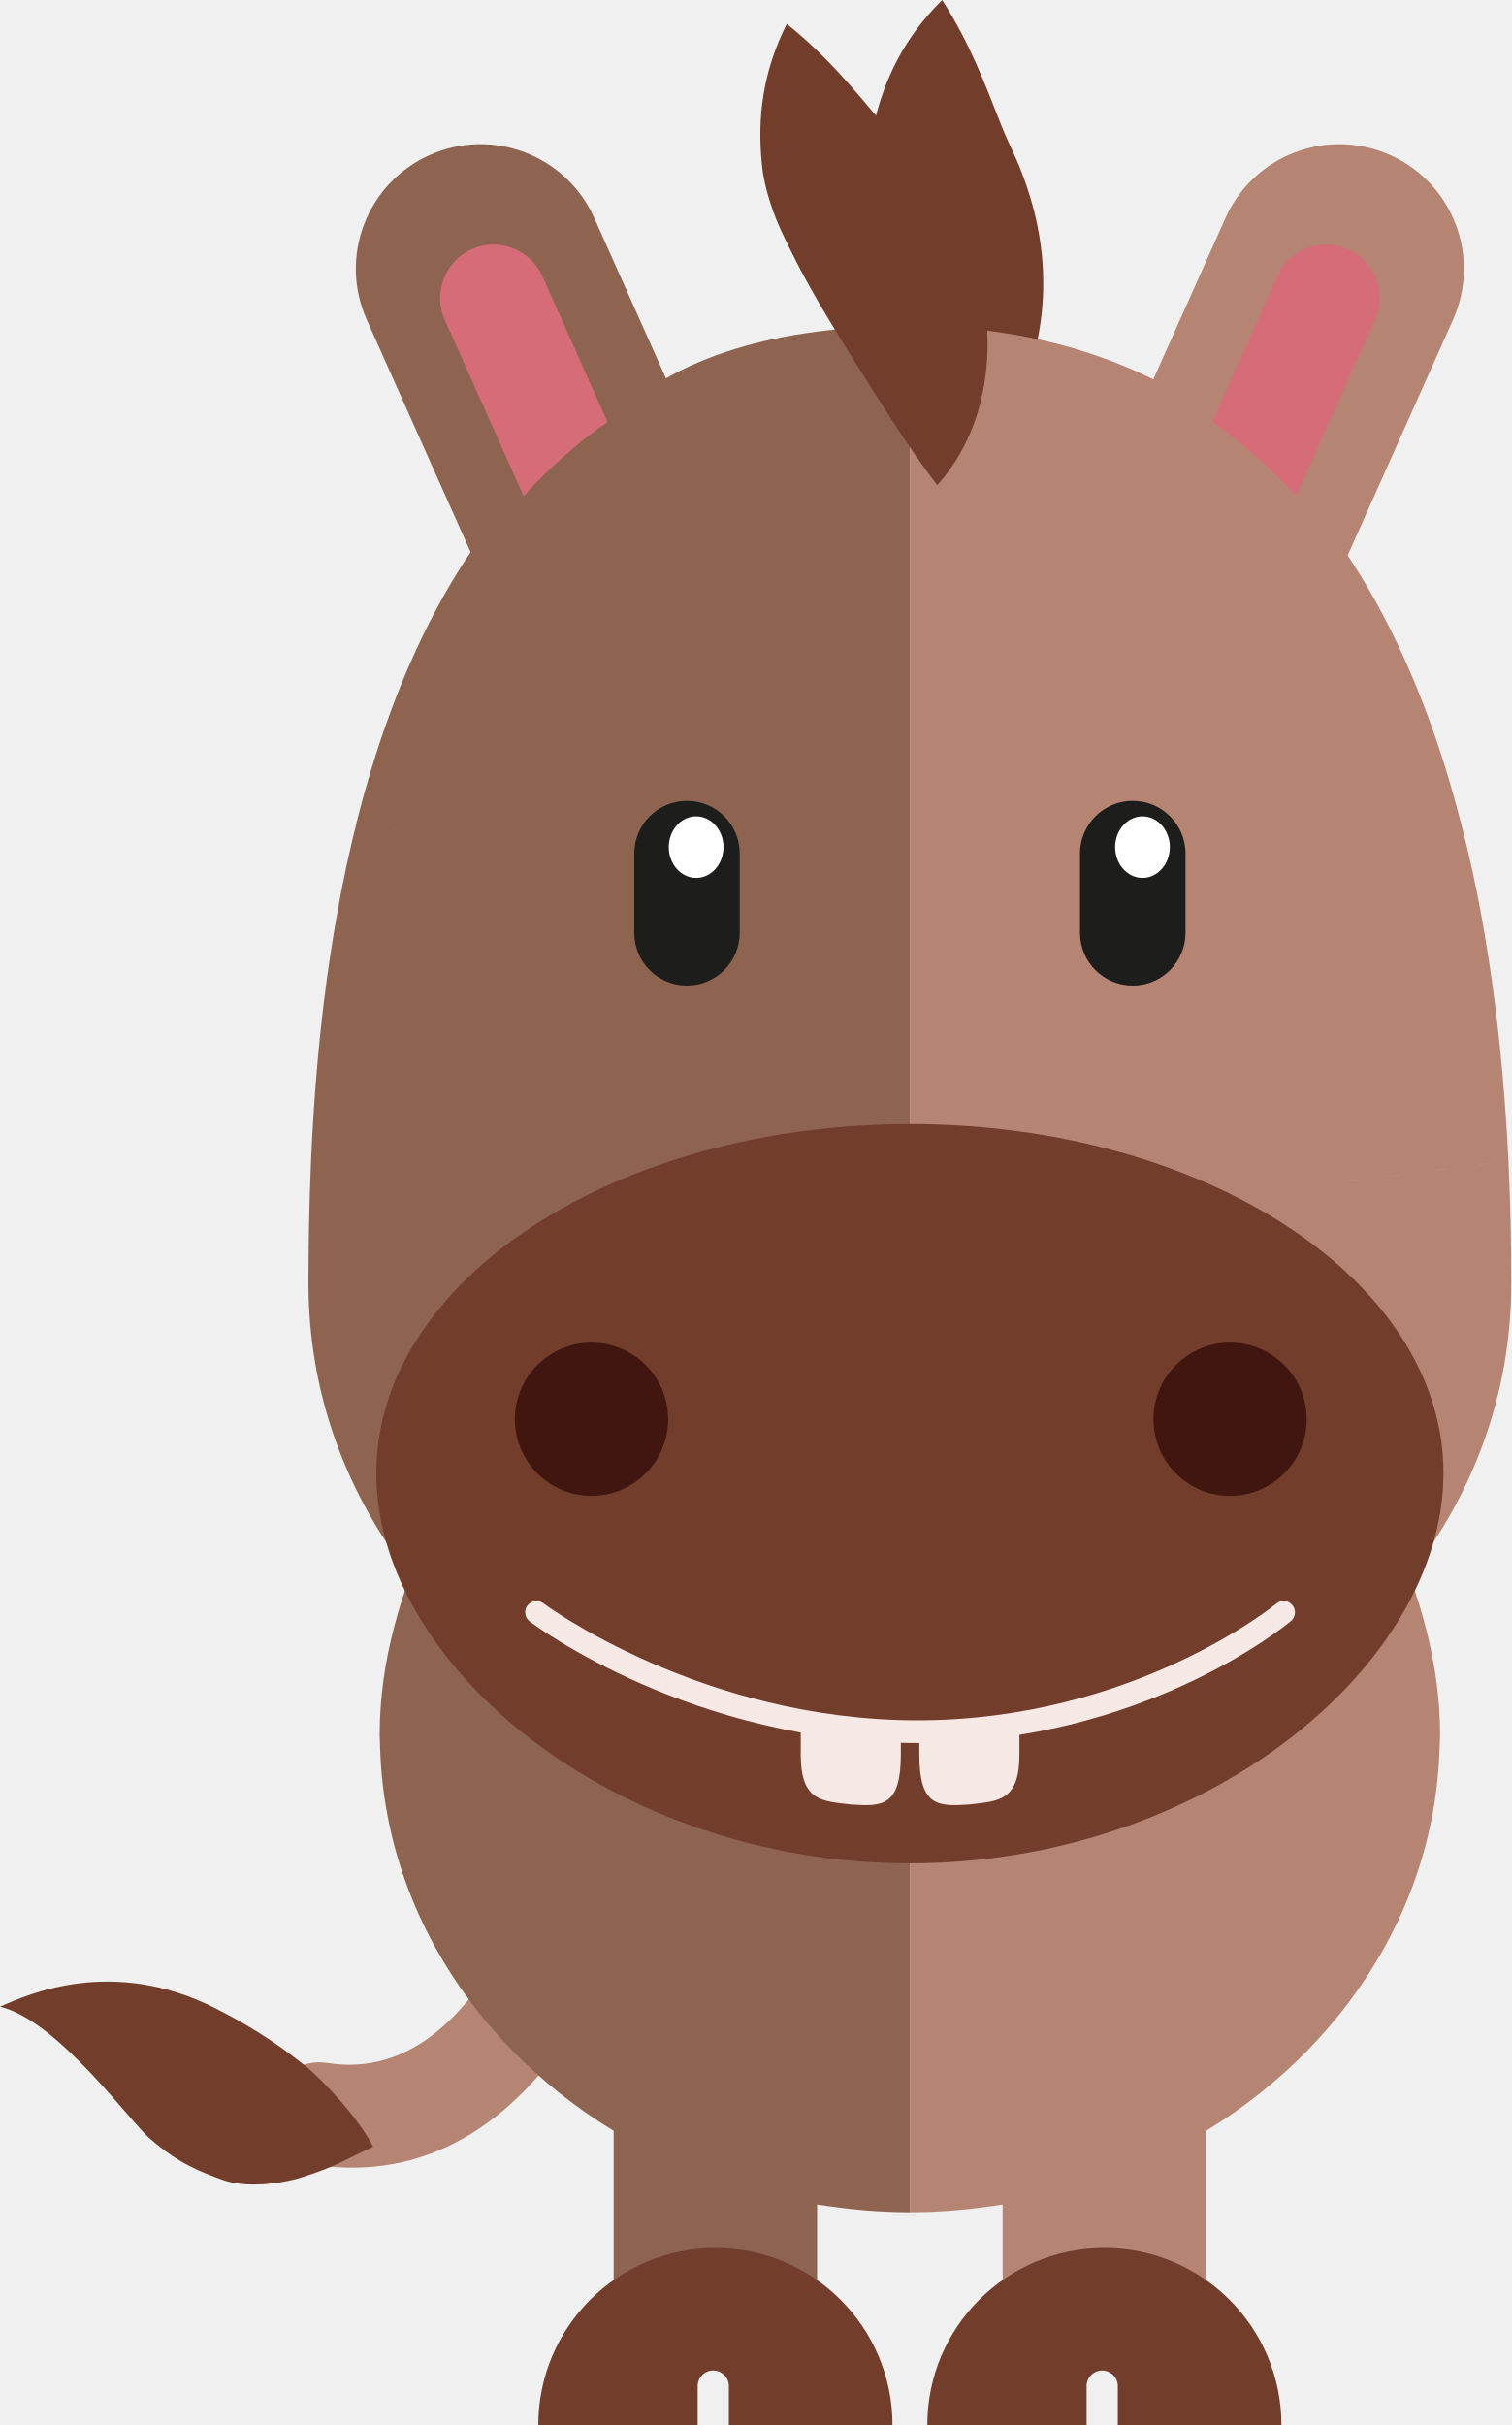
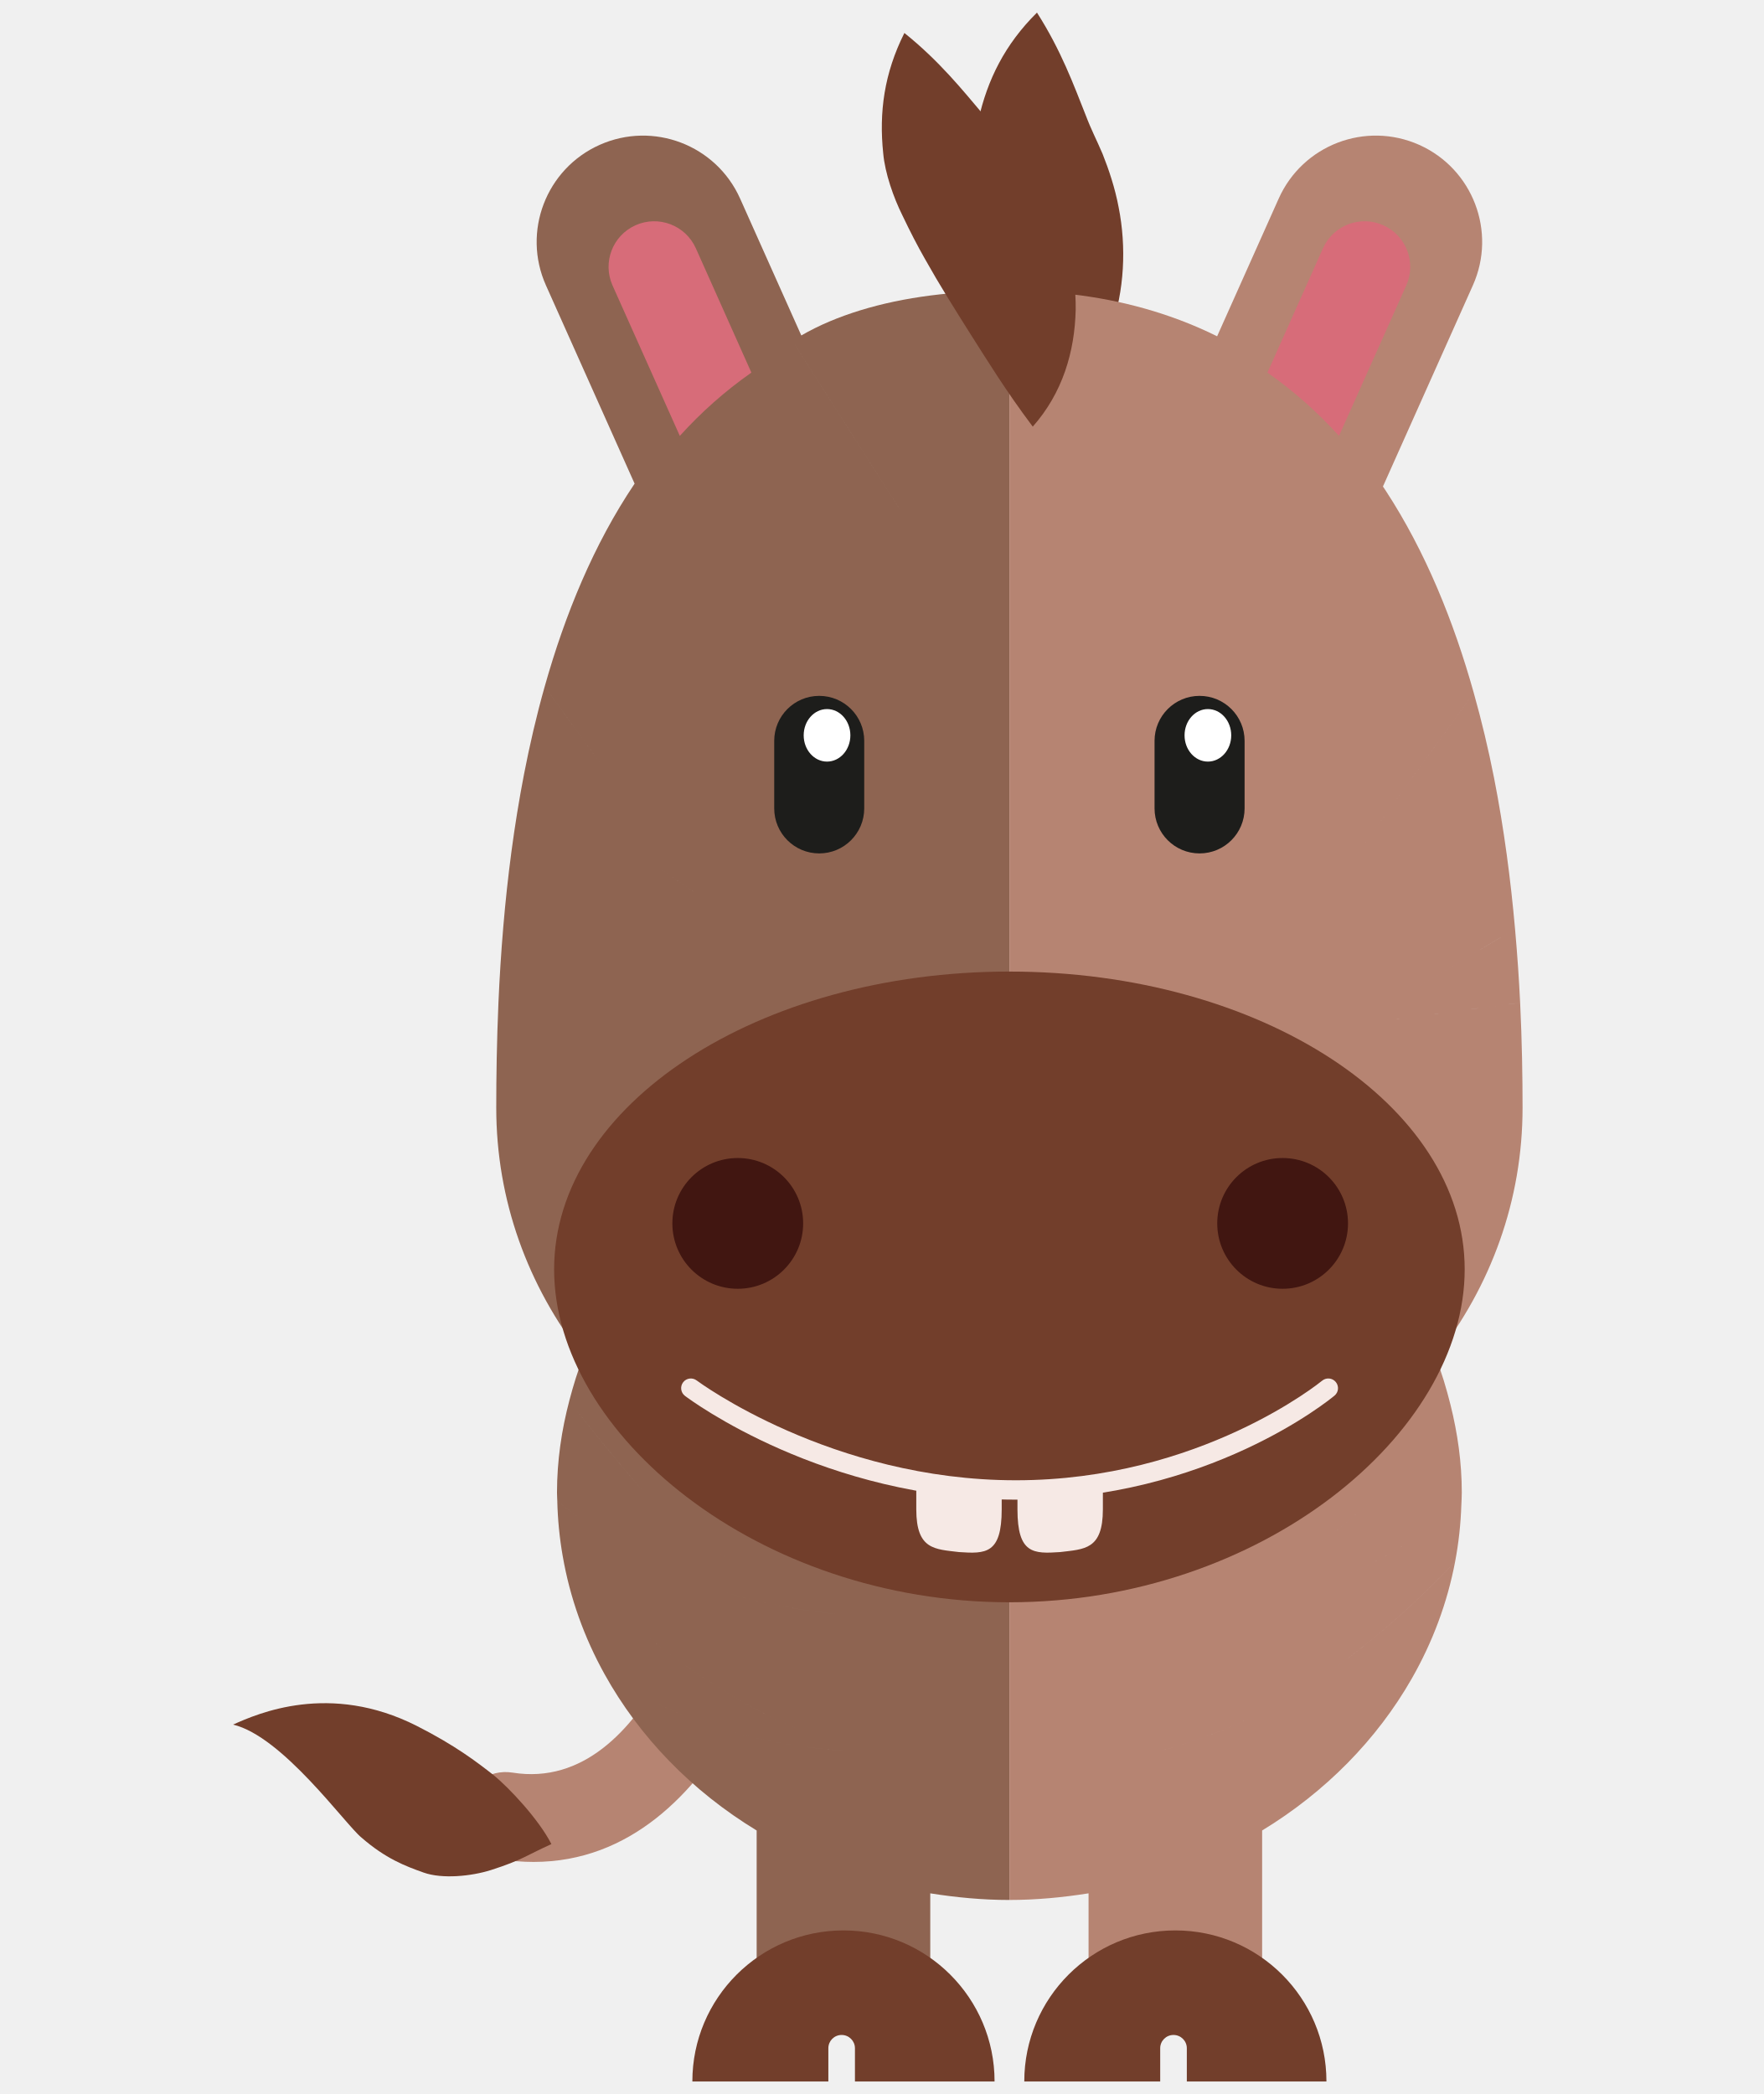
- <svg xmlns="http://www.w3.org/2000/svg" version="1.1" width="102.225" height="164.007" id="svg13351">
-   <defs id="defs13353" />
-   <g transform="translate(-323.8877,-450.3585)" id="layer1">
-     <g transform="matrix(1.25,0,0,-1.25,347.7092,596.9613)" id="g4086" style="fill:#b68472;fill-opacity:1">
-       <path d="m 0,0 c -0.711,0 -1.45,0.058 -2.218,0.182 -1.514,0.244 -2.543,1.67 -2.298,3.183 0.245,1.513 1.669,2.541 3.183,2.299 8.965,-1.442 12.45,13.778 12.484,13.934 0.334,1.496 1.814,2.442 3.313,2.106 1.497,-0.333 2.44,-1.815 2.108,-3.312 C 16.394,17.601 12.326,0 0,0" id="path4088" style="fill:#b68472;fill-opacity:1;fill-rule:nonzero;stroke:none" />
-     </g>
-     <g transform="matrix(1.25,0,0,-1.25,354.0791,472.0558)" id="g4146" style="fill:#8e6451;fill-opacity:1">
-       <path id="path4148" style="fill:#8e6451;fill-opacity:1;fill-rule:nonzero;stroke:none" d="M 0,0 C -0.639,1.429 0,3.104 1.432,3.744 2.859,4.383 4.536,3.743 5.176,2.315 l 3.455,-7.732 c 1.057,0.74 2.194,1.399 3.396,1.985 L 8.005,5.564 C 6.483,8.966 2.496,10.488 -0.905,8.97 -4.306,7.449 -5.83,3.458 -4.308,0.061 l 5.766,-12.898 c 0.827,1.228 1.733,2.394 2.724,3.485 L 0,0 z m -0.054,-88.362 c 1.646,-1.018 3.368,-1.85 5.128,-2.513 3.527,-1.326 7.199,-1.956 10.803,-2.043 -3.485,0.934 -6.774,2.383 -9.629,4.329 -3.447,2.029 -7.416,5.785 -9.495,8.073 0.459,-2.655 1.367,-5.175 2.654,-7.497 0.172,-0.113 0.351,-0.229 0.539,-0.349 m -3.535,11.325 c 0.846,-0.703 2.079,-1.547 2.574,-1.902 1.711,-1.225 3.53,-2.195 5.403,-2.947 3.745,-1.51 7.642,-2.22 11.489,-2.467 -3.699,1.085 -7.244,2.625 -10.277,4.731 -1.517,1.044 -2.891,2.251 -4.057,3.564 -0.501,0.569 -3.49,4.136 -4.365,5.402 -0.494,-1.879 -0.786,-3.827 -0.786,-5.845 0,-0.18 0.016,-0.357 0.019,-0.536 m 7,30.224 -10.421,6.246 c -0.142,-1.676 -0.243,-3.293 -0.31,-4.831 l 10.731,-1.415 z m 1.634,8.422 -9.435,13.007 c -0.519,-1.843 -0.95,-3.704 -1.311,-5.562 l 10.746,-7.445 z M 15.618,-1.525 l 2.506,-12.602 -6.803,10.666 c -6.865,-4.158 -10.018,-9.068 -10.018,-9.068 -2.581,-3.839 -4.402,-8.278 -5.692,-12.855 l 9.434,-13.007 -10.745,7.445 c -0.637,-3.288 -1.048,-6.546 -1.31,-9.621 l 10.421,-6.246 -10.731,1.415 c -0.109,-2.483 -0.141,-4.762 -0.141,-6.695 0,-5.875 2.003,-11.316 5.517,-15.807 -0.351,-0.896 -0.632,-1.818 -0.879,-2.756 0.876,-1.265 3.865,-4.833 4.365,-5.401 1.166,-1.314 2.541,-2.521 4.058,-3.565 3.033,-2.106 6.578,-3.646 10.276,-4.731 -3.847,0.247 -7.743,0.957 -11.489,2.468 -1.873,0.752 -3.691,1.721 -5.403,2.946 -0.494,0.355 -1.727,1.199 -2.574,1.902 0.028,-1.18 0.144,-2.342 0.342,-3.479 2.079,-2.288 6.049,-6.044 9.495,-8.072 2.855,-1.947 6.144,-3.396 9.629,-4.33 -3.604,0.087 -7.276,0.717 -10.802,2.043 -1.761,0.663 -3.483,1.496 -5.129,2.513 -0.188,0.12 -0.367,0.236 -0.539,0.349 2.221,-4.008 5.553,-7.429 9.648,-9.917 l 0,-10.998 11.01,0 0,7.012 c 1.632,-0.258 3.303,-0.421 5.019,-0.421 l 0,102.056 c -3.494,0 -6.686,-0.386 -9.465,-1.244 m -4.297,-1.935 6.803,-10.666 -2.506,12.602 c -1.351,-0.417 -2.611,-0.939 -3.745,-1.599 -0.191,-0.113 -0.367,-0.226 -0.552,-0.337" />
-     </g>
-     <g transform="matrix(1.25,0,0,-1.25,387.6182,450.3585)" id="g4078" style="fill:#723e2b;fill-opacity:1">
-       <path d="m 0,0 c 1.529,-2.39 2.332,-4.594 3.083,-6.486 0.374,-0.986 0.685,-1.55 1.08,-2.479 0.389,-0.977 0.788,-2.155 1.019,-3.395 0.492,-2.489 0.375,-5.271 -0.506,-7.758 -0.905,-2.486 -2.458,-4.711 -4.944,-6.139 -0.896,2.716 -1.372,4.837 -1.853,6.773 -0.466,1.934 -0.874,3.628 -1.226,5.494 -0.183,0.942 -0.331,1.916 -0.472,3.091 -0.168,1.222 -0.191,2.862 0.106,4.097 C -3.141,-4.257 -2.039,-2.017 0,0" id="path4080" style="fill:#723e2b;fill-opacity:1;fill-rule:nonzero;stroke:none" />
-     </g>
-     <g transform="matrix(1.25,0,0,-1.25,323.8877,586.0739)" id="g4082" style="fill:#723e2b;fill-opacity:1">
-       <path d="m 0,0 c 1.565,0.7 6.128,2.715 11.656,-0.085 2.438,-1.237 3.813,-2.293 4.844,-3.102 1.026,-0.829 2.913,-2.856 3.69,-4.392 -1.568,-0.706 -1.828,-1.003 -3.833,-1.646 -1.249,-0.396 -3.095,-0.577 -4.266,-0.161 -1.171,0.415 -2.422,0.89 -3.949,2.224 C 7.115,-6.329 3.145,-0.746 0,0" id="path4084" style="fill:#723e2b;fill-opacity:1;fill-rule:nonzero;stroke:none" />
-     </g>
-     <g transform="matrix(1.25,0,0,-1.25,411.6386,574.4124)" id="g4090" />
-     <g transform="matrix(1.25,0,0,-1.25,423.8499,511.0128)" id="g4094" />
-     <g transform="matrix(1.25,0,0,-1.25,425.9208,528.8498)" id="g4098" style="fill:#f6e9e5;fill-opacity:1" />
-     <g transform="matrix(1.25,0,0,-1.25,402.8794,476.5268)" id="g4102" style="fill:#f6e9e5;fill-opacity:1" />
-     <g transform="matrix(1.25,0,0,-1.25,415.1951,567.1273)" id="g4106" style="fill:#f6e9e5;fill-opacity:1" />
-     <g transform="matrix(1.25,0,0,-1.25,409.3144,582.7914)" id="g4110" style="fill:#b68472;fill-opacity:1">
-       <path id="path4112" style="fill:#b68472;fill-opacity:1;fill-rule:nonzero;stroke:none" d="m 0,0 c -2.855,-1.946 -6.144,-3.396 -9.63,-4.329 3.605,0.087 7.277,0.717 10.803,2.043 1.761,0.663 3.484,1.495 5.128,2.513 0.041,0.025 0.077,0.048 0.116,0.074 1.309,2.292 2.247,4.782 2.745,7.41 C 7.011,5.403 3.271,1.925 0,0 m 4.705,12.531 c -1.166,-1.313 -2.54,-2.521 -4.057,-3.564 -3.033,-2.107 -6.579,-3.647 -10.278,-4.732 3.848,0.247 7.745,0.957 11.49,2.468 1.873,0.752 3.692,1.722 5.403,2.946 0.442,0.32 1.476,1.028 2.295,1.678 0.009,0.254 0.027,0.505 0.027,0.761 0,1.917 -0.267,3.77 -0.716,5.565 -1.062,-1.448 -3.697,-4.59 -4.164,-5.122 M -5.148,85.012 c -1.325,0.72 -2.747,1.332 -4.267,1.829 l -2.462,-12.379 6.729,10.55 z m 18.433,-41.858 c -0.071,1.491 -0.18,3.067 -0.324,4.692 l -10.125,-6.07 10.449,1.378 z m -1.657,14.27 c -0.354,1.796 -0.782,3.595 -1.284,5.381 l -9.143,-12.607 10.427,7.226 z M 1.859,6.703 c -3.745,-1.511 -7.642,-2.221 -11.49,-2.468 3.699,1.085 7.245,2.625 10.278,4.732 1.517,1.044 2.891,2.251 4.057,3.564 0.468,0.532 3.102,3.674 4.164,5.122 -0.258,1.032 -0.56,2.05 -0.946,3.035 3.513,4.492 5.516,9.932 5.516,15.807 0,1.927 -0.034,4.184 -0.153,6.658 l -10.449,-1.378 10.125,6.071 c -0.272,3.057 -0.689,6.299 -1.333,9.577 l -10.427,-7.226 9.143,12.607 c -2.55,9.096 -7.17,17.693 -15.492,22.208 l -6.729,-10.55 2.462,12.379 c -2.863,0.936 -6.07,1.466 -9.69,1.466 l 0,-102.055 c 1.714,0 3.385,0.162 5.019,0.421 l 0,-7.013 11.008,0 0,10.998 c 4.001,2.433 7.275,5.753 9.495,9.643 -0.039,-0.026 -0.076,-0.049 -0.116,-0.075 -1.645,-1.017 -3.368,-1.849 -5.129,-2.512 -3.525,-1.326 -7.198,-1.956 -10.803,-2.043 3.487,0.933 6.775,2.383 9.631,4.329 3.27,1.925 7.01,5.403 9.161,7.711 0.225,1.179 0.357,2.387 0.396,3.616 -0.819,-0.649 -1.853,-1.357 -2.295,-1.678 -1.711,-1.224 -3.529,-2.194 -5.403,-2.946" />
-     </g>
-     <g transform="matrix(1.25,0,0,-1.25,373.6021,473.9621)" id="g4114" />
-     <g transform="matrix(1.25,0,0,-1.25,360.3862,520.0448)" id="g4118" />
-     <g transform="matrix(1.25,0,0,-1.25,358.3433,530.5722)" id="g4122" style="fill:#d3c5c1;fill-opacity:1" />
-     <g transform="matrix(1.25,0,0,-1.25,368.2311,476.3814)" id="g4126" />
-     <g transform="matrix(1.25,0,0,-1.25,349.5927,568.3517)" id="g4130" style="fill:#d3c5c1;fill-opacity:1" />
-     <g transform="matrix(1.25,0,0,-1.25,354.0111,582.5082)" id="g4134" style="fill:#8e6451;fill-opacity:1" />
-     <g transform="matrix(1.25,0,0,-1.25,366.7887,513.4408)" id="g4138">
-       <path d="m 0,0 c 0,-1.578 1.276,-2.857 2.854,-2.857 1.577,0 2.855,1.279 2.855,2.857 l 0,4.282 C 5.709,5.856 4.431,7.135 2.854,7.135 1.276,7.135 0,5.856 0,4.282 L 0,0 z" id="path4140" style="fill:#1d1d1b;fill-opacity:1;fill-rule:nonzero;stroke:none" />
-     </g>
-     <g transform="matrix(1.275125,0,0,-1.275125,355.7992,467.2142)" id="g4150">
-       <path d="m 0,0 c -1.431,-0.64 -2.07,-2.315 -1.432,-3.744 l 4.182,-9.352 c 1.324,1.464 2.805,2.783 4.449,3.935 L 3.745,-1.429 C 3.104,-0.001 1.428,0.639 0,0" id="path4152" style="fill:#d76c79;fill-opacity:1;fill-rule:nonzero;stroke:none" />
-     </g>
-     <g transform="matrix(1.25,0,0,-1.25,416.7864,472.0558)" id="g4154" style="fill:#b68472;fill-opacity:1">
-       <path d="M 0,0 C 0.64,1.429 0,3.104 -1.43,3.744 -2.859,4.383 -4.534,3.743 -5.175,2.315 L -8.63,-5.417 c -1.059,0.74 -2.194,1.399 -3.397,1.985 l 4.023,8.996 C -6.483,8.966 -2.496,10.488 0.908,8.97 4.306,7.449 5.83,3.458 4.31,0.061 l -5.767,-12.898 c -0.826,1.228 -1.733,2.394 -2.724,3.485 L 0,0 z" id="path4156" style="fill:#b68472;fill-opacity:1;fill-rule:nonzero;stroke:none" />
-     </g>
-     <g transform="matrix(1.275125,0,0,-1.275125,415.0687,467.2142)" id="g4158">
-       <path d="m 0,0 c 1.43,-0.64 2.069,-2.315 1.43,-3.744 l -4.181,-9.352 c -1.324,1.464 -2.804,2.783 -4.449,3.935 l 3.454,7.732 C -3.104,-0.001 -1.429,0.639 0,0" id="path4160" style="fill:#d76c79;fill-opacity:1;fill-rule:nonzero;stroke:none" />
-     </g>
-     <g transform="matrix(1.25,0,0,-1.25,372.1342,610.6783)" id="g4162" style="fill:#723e2b;fill-opacity:1">
-       <path d="m 0,0 c 0.462,0 0.843,-0.376 0.843,-0.841 l 0,-2.109 8.855,0 c 0,5.292 -4.293,9.58 -9.583,9.58 -5.292,0 -9.583,-4.288 -9.583,-9.58 l 8.624,0 0,2.109 C -0.844,-0.376 -0.469,0 0,0" id="path4164" style="fill:#723e2b;fill-opacity:1;fill-rule:nonzero;stroke:none" />
-     </g>
-     <g transform="matrix(1.25,0,0,-1.25,398.4416,610.6783)" id="g4166" style="fill:#723e2b;fill-opacity:1">
-       <path d="m 0,0 c 0.465,0 0.845,-0.376 0.845,-0.841 l 0,-2.109 8.854,0 c 0,5.292 -4.289,9.58 -9.584,9.58 -5.289,0 -9.578,-4.288 -9.578,-9.58 l 8.619,0 0,2.109 C -0.844,-0.376 -0.468,0 0,0" id="path4168" style="fill:#723e2b;fill-opacity:1;fill-rule:nonzero;stroke:none" />
-     </g>
-     <g transform="matrix(1.25,0,0,-1.25,421.5251,549.9874)" id="g4174" style="fill:#723e2b;fill-opacity:1">
-       <path d="m 0,0 c 0,-10.434 -12.927,-21.112 -28.872,-21.112 -15.945,0 -28.875,10.678 -28.875,21.112 0,10.431 12.93,18.888 28.875,18.888 C -12.927,18.888 0,10.431 0,0" id="path4176" style="fill:#723e2b;fill-opacity:1;fill-rule:nonzero;stroke:none" />
-     </g>
-     <g transform="matrix(1.25,0,0,-1.25,369.0824,546.3424)" id="g4178" style="fill:#411611;fill-opacity:1">
-       <path d="m 0,0 c 0,-2.289 -1.857,-4.146 -4.148,-4.146 -2.29,0 -4.146,1.857 -4.146,4.146 0,2.291 1.856,4.147 4.146,4.147 C -1.857,4.147 0,2.291 0,0" id="path4180" style="fill:#411611;fill-opacity:1;fill-rule:nonzero;stroke:none" />
-     </g>
-     <g transform="matrix(1.25,0,0,-1.25,412.2752,546.3424)" id="g4182" style="fill:#411611;fill-opacity:1">
-       <path d="m 0,0 c 0,-2.289 -1.856,-4.146 -4.148,-4.146 -2.29,0 -4.145,1.857 -4.145,4.146 0,2.291 1.855,4.147 4.145,4.147 C -1.856,4.147 0,2.291 0,0" id="path4184" style="fill:#411611;fill-opacity:1;fill-rule:nonzero;stroke:none" />
-     </g>
-     <g transform="matrix(1.25,0,0,-1.25,378.0509,569.0133)" id="g4186">
-       <path d="M 0,0 C 0,-2.567 1.178,-2.519 2.709,-2.708 4.406,-2.823 5.417,-2.828 5.417,0 l 0,1.724 C 5.417,1.435 0,2.124 0,2.124 L 0,0 z" id="path4188" style="fill:#f6e9e5;fill-opacity:1;fill-rule:nonzero;stroke:none" />
-     </g>
-     <g transform="matrix(1.25,0,0,-1.25,392.8428,569.0133)" id="g4190">
-       <path d="M 0,0 C 0,-2.567 -1.177,-2.519 -2.708,-2.708 -4.406,-2.823 -5.417,-2.828 -5.417,0 l 0,1.724 C -5.417,1.435 0,2.124 0,2.124 L 0,0 z" id="path4192" style="fill:#f6e9e5;fill-opacity:1;fill-rule:nonzero;stroke:none" />
-     </g>
-     <g transform="matrix(1.25,0,0,-1.25,385.9483,568.2418)" id="g4194">
-       <path d="m 0,0 c -12.143,0 -20.63,6.312 -20.985,6.579 -0.271,0.204 -0.326,0.591 -0.121,0.861 0.205,0.272 0.59,0.324 0.862,0.119 0.083,-0.062 8.53,-6.33 20.244,-6.33 11.693,0 19.342,6.251 19.419,6.313 0.26,0.217 0.647,0.184 0.865,-0.079 C 20.502,7.202 20.467,6.814 20.207,6.599 19.882,6.329 12.158,0 0,0" id="path4196" style="fill:#f6e9e5;fill-opacity:1;fill-rule:nonzero;stroke:none" />
-     </g>
-     <g transform="matrix(1.25,0,0,-1.25,377.1086,451.9736)" id="g4198" style="fill:#723e2b;fill-opacity:1">
-       <path d="m 0,0 c 2.212,-1.775 3.678,-3.608 4.994,-5.162 0.67,-0.813 1.146,-1.247 1.817,-2.001 0.682,-0.803 1.434,-1.79 2.05,-2.894 1.263,-2.201 2.04,-4.873 2.002,-7.511 -0.064,-2.644 -0.824,-5.251 -2.723,-7.397 -1.718,2.286 -2.847,4.144 -3.921,5.825 -1.061,1.684 -1.989,3.158 -2.918,4.814 -0.475,0.834 -0.927,1.707 -1.437,2.778 -0.548,1.103 -1.095,2.65 -1.208,3.917 C -1.615,-5.038 -1.287,-2.563 0,0" id="path4200" style="fill:#723e2b;fill-opacity:1;fill-rule:nonzero;stroke:none" />
-     </g>
-     <g transform="matrix(1.25,0,0,-1.25,369.1252,507.6522)" id="g4206">
-       <path d="m 0,0 c 0,-0.919 0.663,-1.665 1.48,-1.665 0.818,0 1.481,0.746 1.481,1.665 0,0.92 -0.663,1.666 -1.481,1.666 C 0.663,1.666 0,0.92 0,0" id="path4208" style="fill:#ffffff;fill-opacity:1;fill-rule:nonzero;stroke:none" />
-     </g>
-     <g transform="matrix(1.25,0,0,-1.25,396.9389,513.4408)" id="g4142">
-       <path d="m 0,0 c 0,-1.578 1.278,-2.857 2.855,-2.857 1.578,0 2.856,1.279 2.856,2.857 l 0,4.282 C 5.711,5.856 4.433,7.135 2.855,7.135 1.278,7.135 0,5.856 0,4.282 L 0,0 z" id="path4144" style="fill:#1d1d1b;fill-opacity:1;fill-rule:nonzero;stroke:none" />
-     </g>
-     <g transform="matrix(1.25,0,0,-1.25,399.3174,507.6522)" id="g4202">
-       <path d="m 0,0 c 0,-0.919 0.663,-1.665 1.48,-1.665 0.818,0 1.48,0.746 1.48,1.665 0,0.92 -0.662,1.666 -1.48,1.666 C 0.663,1.666 0,0.92 0,0" id="path4204" style="fill:#ffffff;fill-opacity:1;fill-rule:nonzero;stroke:none" />
-     </g>
+ <svg xmlns="http://www.w3.org/2000/svg" width="160" height="190" viewBox="0 0 160 190">
+   <g fill="none" fill-rule="evenodd" transform="translate(20)">
+     <path fill="#B68472" d="M7.154,0 C6.136,0 5.079,0.083 3.98,0.26 C1.814,0.609 0.342,2.65 0.692,4.814 C1.043,6.979 3.08,8.45 5.246,8.104 C18.073,6.041 23.059,27.816 23.108,28.039 C23.585,30.18 25.703,31.533 27.848,31.052 C29.989,30.576 31.339,28.456 30.864,26.314 C30.609,25.182 24.789,0 7.154,0" transform="matrix(1 0 0 -1 21.257 168.943)" />
+     <path fill="#8E6451" fill-rule="nonzero" d="M11.446,155.949 C10.532,157.993 11.446,160.39 13.495,161.305 C15.536,162.22 17.936,161.304 18.851,159.261 L23.794,148.199 C25.307,149.257 26.933,150.2 28.653,151.039 L22.899,163.909 C20.721,168.777 15.017,170.954 10.151,168.782 C5.285,166.606 3.105,160.896 5.282,156.036 L13.532,137.583 C14.715,139.34 16.011,141.008 17.429,142.569 L11.446,155.949 Z M11.368,29.527 C13.723,28.071 16.187,26.881 18.705,25.932 C23.751,24.035 29.004,23.134 34.161,23.009 C29.175,24.345 24.469,26.418 20.384,29.203 C15.453,32.106 9.774,37.479 6.8,40.753 C7.456,36.954 8.755,33.349 10.597,30.027 C10.843,29.865 11.099,29.699 11.368,29.527 Z M6.311,45.731 C7.521,44.725 9.285,43.517 9.993,43.009 C12.441,41.257 15.044,39.869 17.724,38.793 C23.082,36.633 28.657,35.617 34.161,35.263 C28.869,36.816 23.797,39.019 19.458,42.032 C17.287,43.526 15.321,45.253 13.653,47.131 C12.936,47.945 8.66,53.049 7.408,54.86 C6.701,52.172 6.284,49.385 6.284,46.497 C6.284,46.24 6.306,45.987 6.311,45.731 Z M16.327,88.972 L1.417,97.909 C1.214,95.511 1.069,93.197 0.973,90.997 L16.327,88.972 Z M18.665,101.022 L5.166,119.631 C4.423,116.994 3.807,114.332 3.29,111.673 L18.665,101.022 Z M33.791,153.767 L37.377,135.737 L27.644,150.997 C17.822,145.048 13.311,138.023 13.311,138.023 C9.618,132.531 7.013,126.18 5.167,119.631 L18.664,101.022 L3.291,111.674 C2.38,106.969 1.792,102.308 1.417,97.909 L16.327,88.972 L0.973,90.997 C0.818,87.444 0.772,84.184 0.772,81.418 C0.772,73.013 3.637,65.228 8.665,58.803 C8.163,57.521 7.761,56.202 7.407,54.86 C8.661,53.05 12.937,47.945 13.653,47.132 C15.321,45.252 17.288,43.525 19.458,42.032 C23.798,39.019 28.87,36.815 34.161,35.263 C28.657,35.616 23.082,36.632 17.723,38.794 C15.043,39.87 12.442,41.256 9.993,43.009 C9.286,43.517 7.522,44.724 6.31,45.73 C6.35,44.042 6.516,42.379 6.799,40.753 C9.774,37.479 15.454,32.105 20.384,29.204 C24.469,26.418 29.174,24.345 34.161,23.009 C29.004,23.133 23.751,24.035 18.706,25.932 C16.186,26.88 13.723,28.072 11.368,29.527 C11.099,29.699 10.843,29.865 10.597,30.027 C13.774,24.292 18.541,19.398 24.4,15.838 L24.4,0.103 L40.152,0.103 L40.152,10.135 C42.487,9.766 44.878,9.533 47.333,9.533 L47.333,155.547 C42.334,155.547 37.767,154.995 33.791,153.767 Z M27.644,150.998 L37.377,135.738 L33.792,153.768 C31.859,153.171 30.056,152.424 28.434,151.48 C28.16,151.318 27.909,151.157 27.644,150.998 Z" transform="matrix(1 0 0 -1 24.255 181.928)" />
+     <path fill="#723E2B" d="M5.723,38.63 C7.91,35.21 9.059,32.057 10.134,29.35 C10.669,27.939 11.114,27.132 11.679,25.803 C12.236,24.405 12.806,22.72 13.137,20.946 C13.841,17.385 13.673,13.404 12.413,9.846 C11.118,6.289 8.896,3.106 5.339,1.063 C4.058,4.949 3.377,7.983 2.688,10.753 C2.022,13.52 1.438,15.944 0.934,18.614 C0.672,19.961 0.461,21.355 0.259,23.036 C0.019,24.784 -0.014,27.131 0.411,28.898 C1.229,32.539 2.806,35.744 5.723,38.63" transform="matrix(1 0 0 -1 68.366 39.774)" />
+     <path fill="#723E2B" d="M0,14.307 C2.239,15.309 8.767,18.192 16.677,14.186 C20.165,12.416 22.132,10.905 23.607,9.748 C25.075,8.561 27.775,5.661 28.886,3.464 C26.643,2.454 26.271,2.029 23.402,1.109 C21.615,0.542 18.974,0.283 17.299,0.878 C15.623,1.472 13.834,2.152 11.649,4.06 C10.18,5.252 4.5,13.24 0,14.307" transform="matrix(1 0 0 -1 1.145 170.789)" />
+     <path fill="#B68472" fill-rule="nonzero" d="M28.614,30.045 C24.53,27.261 19.824,25.186 14.837,23.852 C19.994,23.976 25.248,24.877 30.293,26.775 C32.812,27.723 35.277,28.913 37.629,30.37 C37.688,30.406 37.74,30.439 37.795,30.476 C39.668,33.755 41.01,37.318 41.723,41.077 C38.645,37.775 33.294,32.799 28.614,30.045 Z M35.345,47.974 C33.677,46.095 31.711,44.367 29.541,42.875 C25.201,39.86 20.128,37.657 14.836,36.105 C20.341,36.458 25.917,37.474 31.275,39.636 C33.955,40.712 36.557,42.099 39.005,43.851 C39.637,44.308 41.117,45.321 42.289,46.251 C42.301,46.615 42.327,46.974 42.327,47.34 C42.327,50.083 41.945,52.734 41.303,55.302 C39.783,53.23 36.013,48.735 35.345,47.974 Z M21.249,151.673 C19.353,152.703 17.319,153.579 15.144,154.29 L11.622,136.579 L21.249,151.673 Z M47.622,91.786 C47.52,93.919 47.364,96.174 47.158,98.499 L32.672,89.814 L47.622,91.786 Z M45.251,112.201 C44.745,114.771 44.133,117.345 43.414,119.9 L30.333,101.863 L45.251,112.201 Z M31.275,39.636 C25.917,37.474 20.341,36.458 14.836,36.105 C20.128,37.657 25.201,39.86 29.541,42.875 C31.711,44.368 33.677,46.095 35.345,47.974 C36.015,48.735 39.783,53.23 41.303,55.302 C40.933,56.779 40.501,58.235 39.949,59.644 C44.975,66.071 47.841,73.854 47.841,82.26 C47.841,85.017 47.792,88.246 47.622,91.785 L32.672,89.814 L47.158,98.5 C46.769,102.874 46.173,107.512 45.251,112.202 L30.333,101.863 L43.414,119.901 C39.766,132.914 33.156,145.214 21.25,151.674 L11.622,136.58 L15.145,154.291 C11.048,155.63 6.46,156.388 1.281,156.388 L1.281,10.376 C3.733,10.376 6.124,10.608 8.462,10.978 L8.462,0.945 L24.211,0.945 L24.211,16.68 C29.935,20.161 34.62,24.911 37.796,30.476 C37.74,30.439 37.687,30.406 37.63,30.369 C35.276,28.914 32.811,27.723 30.292,26.775 C25.248,24.878 19.993,23.976 14.836,23.852 C19.825,25.187 24.529,27.261 28.615,30.045 C33.293,32.8 38.644,37.776 41.722,41.078 C42.044,42.765 42.233,44.493 42.288,46.251 C41.117,45.323 39.637,44.31 39.005,43.851 C36.557,42.099 33.956,40.712 31.275,39.636 Z" transform="matrix(1 0 0 -1 70.308 182.77)" />
+     <path fill="#1D1D1B" d="M0,4.292 C0,2.034 1.826,0.205 4.083,0.205 C6.34,0.205 8.168,2.034 8.168,4.292 L8.168,10.419 C8.168,12.67 6.34,14.5 4.083,14.5 C1.826,14.5 0,12.67 0,10.419 L0,4.292 Z" transform="matrix(1 0 0 -1 50.248 77.64)" />
+     <path fill="#D76C79" d="M2.919,20.433 C0.83,19.499 -0.102,17.054 0.829,14.968 L6.933,1.319 C8.865,3.456 11.026,5.381 13.426,7.062 L8.385,18.347 C7.449,20.431 5.003,21.365 2.919,20.433" transform="matrix(1 0 0 -1 34.75 40.87)" />
+     <path fill="#B68472" d="M18.599,18.599 C19.515,20.644 18.599,23.04 16.553,23.956 C14.509,24.87 12.113,23.955 11.195,21.912 L6.252,10.849 C4.737,11.908 3.113,12.851 1.392,13.689 L7.148,26.56 C9.324,31.427 15.028,33.605 19.898,31.433 C24.76,29.257 26.941,23.547 24.766,18.687 L16.515,0.233 C15.333,1.99 14.035,3.658 12.618,5.219 L18.599,18.599 Z" transform="matrix(1 0 0 -1 88.875 44.578)" />
+     <path fill="#D76C79" d="M11.676,20.433 C13.763,19.499 14.696,17.054 13.763,14.968 L7.661,1.319 C5.728,3.456 3.568,5.381 1.168,7.062 L6.209,18.347 C7.146,20.431 9.59,21.365 11.676,20.433" transform="matrix(1 0 0 -1 93.833 40.87)" />
+     <path fill="#723E2B" d="M14.307,4.292 C14.968,4.292 15.513,3.754 15.513,3.089 L15.513,0.072 L28.182,0.072 C28.182,7.643 22.04,13.778 14.472,13.778 C6.9,13.778 0.761,7.643 0.761,0.072 L13.1,0.072 L13.1,3.089 C13.1,3.754 13.636,4.292 14.307,4.292" transform="matrix(1 0 0 -1 42.06 188.935)" />
+     <path fill="#723E2B" d="M14.307,4.292 C14.973,4.292 15.516,3.754 15.516,3.089 L15.516,0.072 L28.184,0.072 C28.184,7.643 22.047,13.778 14.472,13.778 C6.905,13.778 0.768,7.643 0.768,0.072 L13.1,0.072 L13.1,3.089 C13.1,3.754 13.638,4.292 14.307,4.292" transform="matrix(1 0 0 -1 72.17 188.935)" />
+     <path fill="#723E2B" d="M82.982,31.476 C82.982,16.548 64.487,1.27 41.674,1.27 C18.861,1.27 0.362,16.548 0.362,31.476 C0.362,46.4 18.861,58.499 41.674,58.499 C64.487,58.499 82.982,46.4 82.982,31.476" transform="matrix(1 0 0 -1 29.916 146.654)" />
+     <path fill="#411611" d="M12.877,7.154 C12.877,3.879 10.22,1.222 6.942,1.222 C3.666,1.222 1.01,3.879 1.01,7.154 C1.01,10.431 3.666,13.087 6.942,13.087 C10.22,13.087 12.877,10.431 12.877,7.154" transform="matrix(1 0 0 -1 39.997 118.16)" />
+     <path fill="#411611" d="M12.877,7.154 C12.877,3.879 10.221,1.222 6.942,1.222 C3.666,1.222 1.012,3.879 1.012,7.154 C1.012,10.431 3.666,13.087 6.942,13.087 C10.221,13.087 12.877,10.431 12.877,7.154" transform="matrix(1 0 0 -1 89.434 118.16)" />
+     <path fill="#F6E9E5" d="M0,4.292 C0,0.62 1.685,0.688 3.876,0.418 C6.304,0.253 7.75,0.246 7.75,4.292 L7.75,6.759 C7.75,6.345 0,7.331 0,7.331 L0,4.292 Z" transform="matrix(1 0 0 -1 63.139 141.246)" />
+     <path fill="#F6E9E5" d="M8.584,4.292 C8.584,0.62 6.9,0.688 4.71,0.418 C2.281,0.253 0.834,0.246 0.834,4.292 L0.834,6.759 C0.834,6.345 8.584,7.331 8.584,7.331 L8.584,4.292 Z" transform="matrix(1 0 0 -1 71.485 141.246)" />
+     <path fill="#F6E9E5" d="M31.476,0 C14.103,0 1.96,9.031 1.452,9.413 C1.064,9.705 0.986,10.258 1.279,10.645 C1.572,11.034 2.123,11.108 2.512,10.815 C2.631,10.726 14.716,1.758 31.476,1.758 C48.205,1.758 59.149,10.702 59.259,10.791 C59.631,11.101 60.185,11.054 60.497,10.677 C60.809,10.304 60.759,9.749 60.387,9.441 C59.922,9.055 48.871,0 31.476,0" transform="matrix(1 0 0 -1 40.702 136.071)" />
+     <path fill="#723E2B" d="M2.861,35.768 C6.026,33.229 8.124,30.606 10.006,28.383 C10.965,27.22 11.646,26.599 12.606,25.52 C13.582,24.371 14.658,22.959 15.539,21.379 C17.346,18.23 18.458,14.407 18.403,10.633 C18.312,6.85 17.224,3.12 14.508,0.05 C12.05,3.321 10.434,5.979 8.898,8.384 C7.38,10.793 6.052,12.902 4.723,15.272 C4.043,16.465 3.397,17.714 2.667,19.246 C1.883,20.824 1.1,23.038 0.939,24.85 C0.551,28.56 1.02,32.101 2.861,35.768" transform="matrix(1 0 0 -1 59.199 38.761)" />
+     <path fill="#FFF" d="M0,2.861 C0,1.547 0.949,0.479 2.117,0.479 C3.288,0.479 4.236,1.547 4.236,2.861 C4.236,4.178 3.288,5.245 2.117,5.245 C0.949,5.245 0,4.178 0,2.861" transform="matrix(1 0 0 -1 52.922 69.583)" />
+     <path fill="#1D1D1B" d="M0,4.292 C0,2.034 1.828,0.205 4.085,0.205 C6.342,0.205 8.171,2.034 8.171,4.292 L8.171,10.419 C8.171,12.67 6.342,14.5 4.085,14.5 C1.828,14.5 0,12.67 0,10.419 L0,4.292 Z" transform="matrix(1 0 0 -1 84.757 77.64)" />
+     <path fill="#FFF" d="M0,2.861 C0,1.547 0.949,0.479 2.117,0.479 C3.288,0.479 4.235,1.547 4.235,2.861 C4.235,4.178 3.288,5.245 2.117,5.245 C0.949,5.245 0,4.178 0,2.861" transform="matrix(1 0 0 -1 87.48 69.583)" />
  </g>
</svg>
